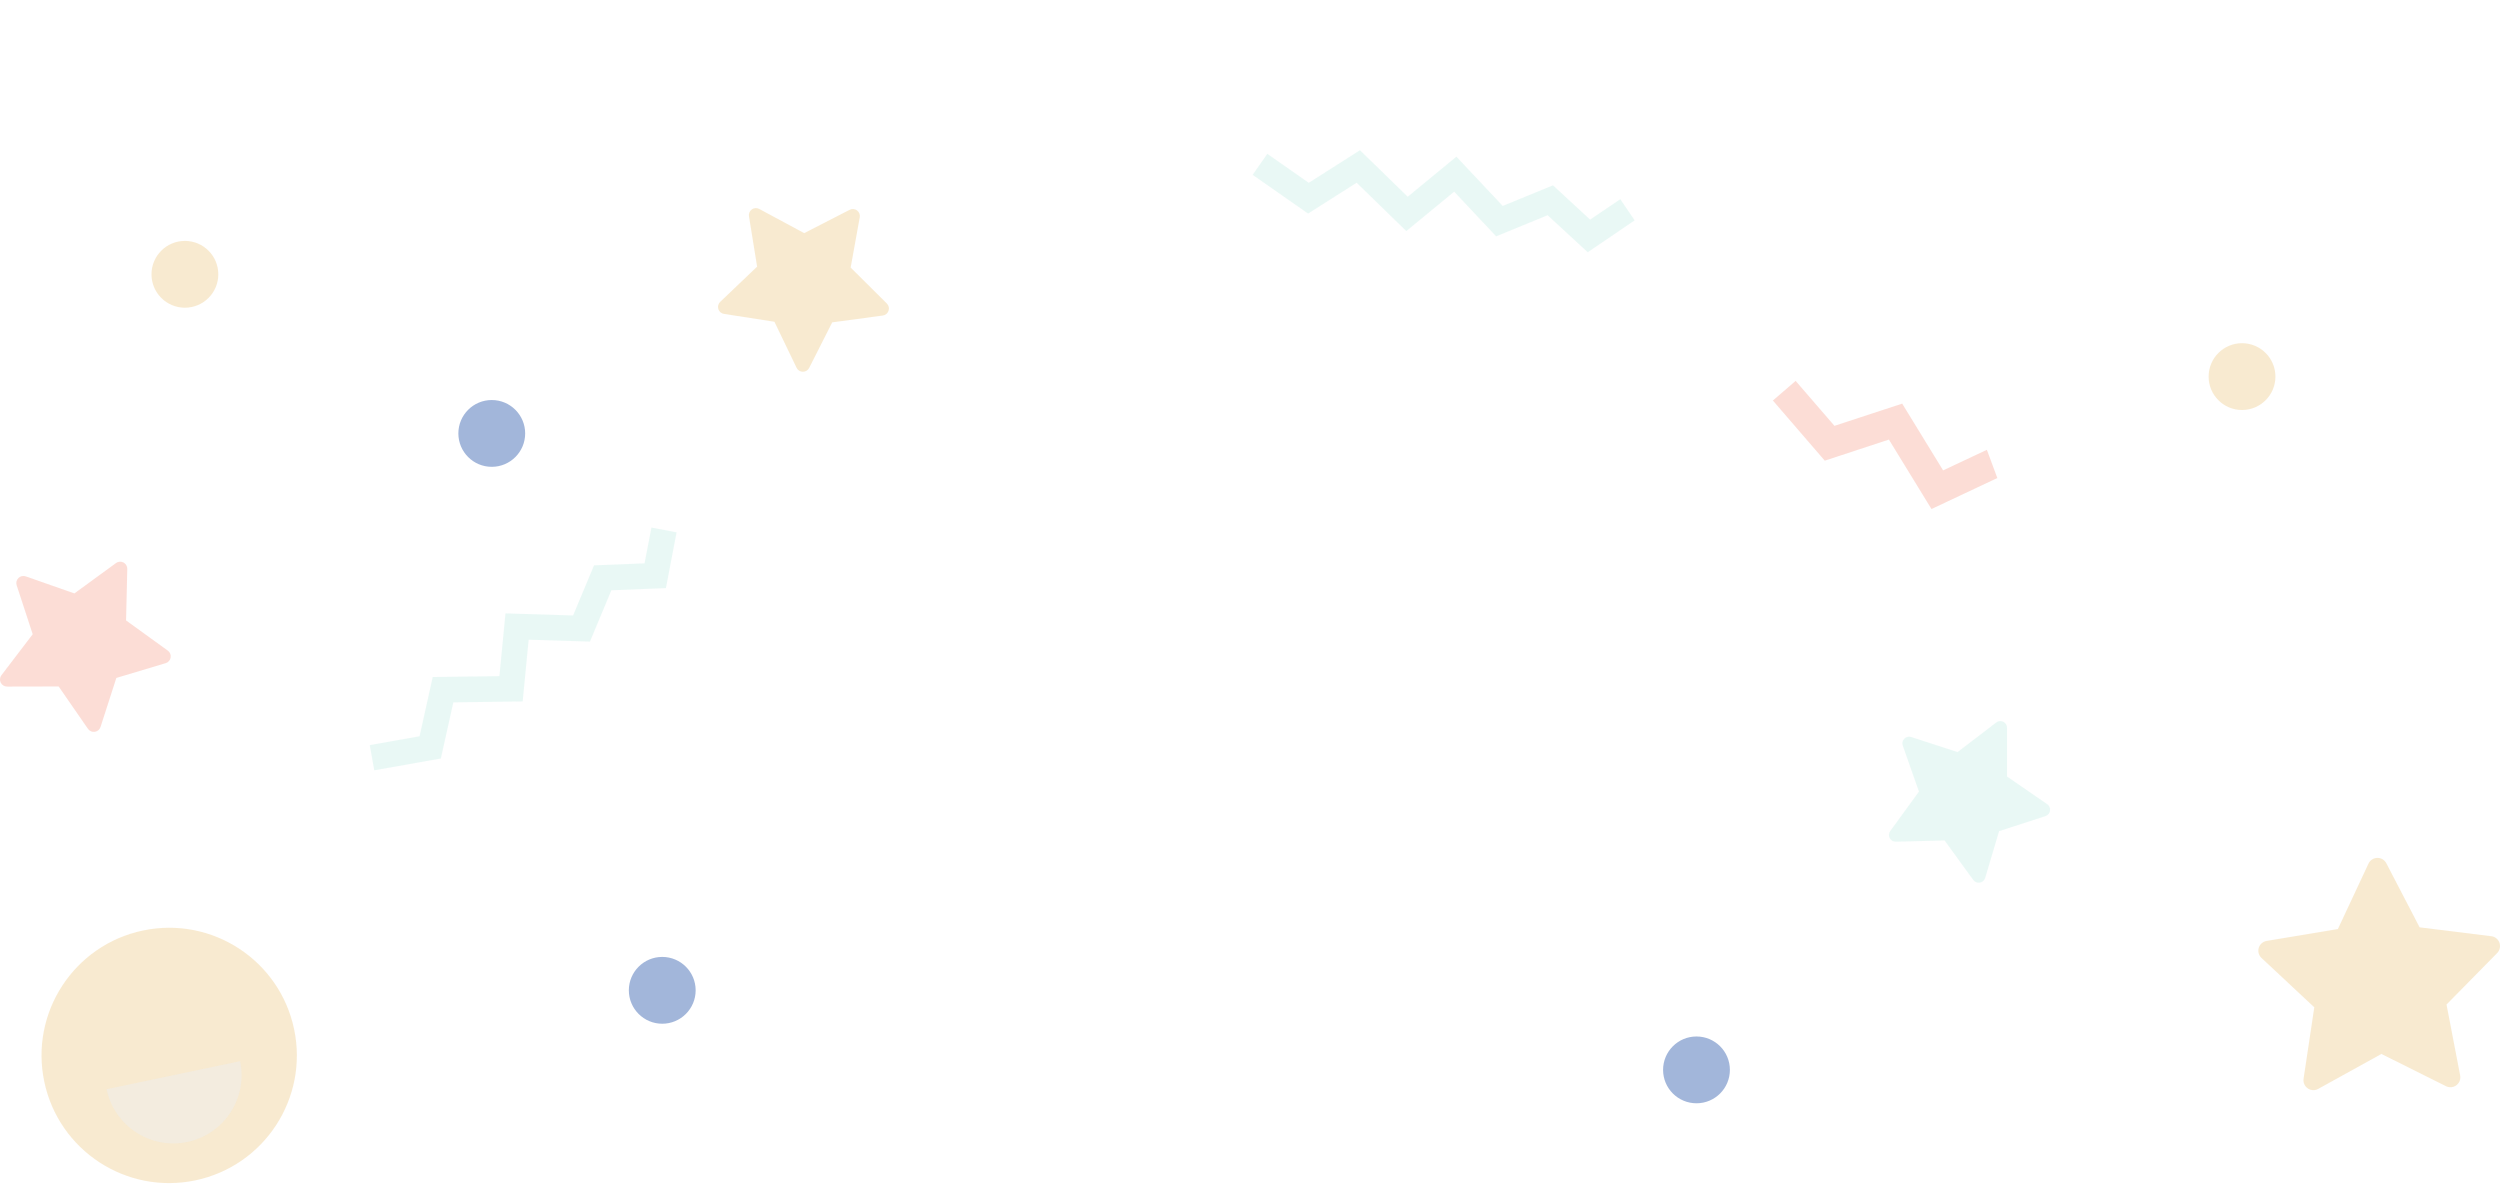
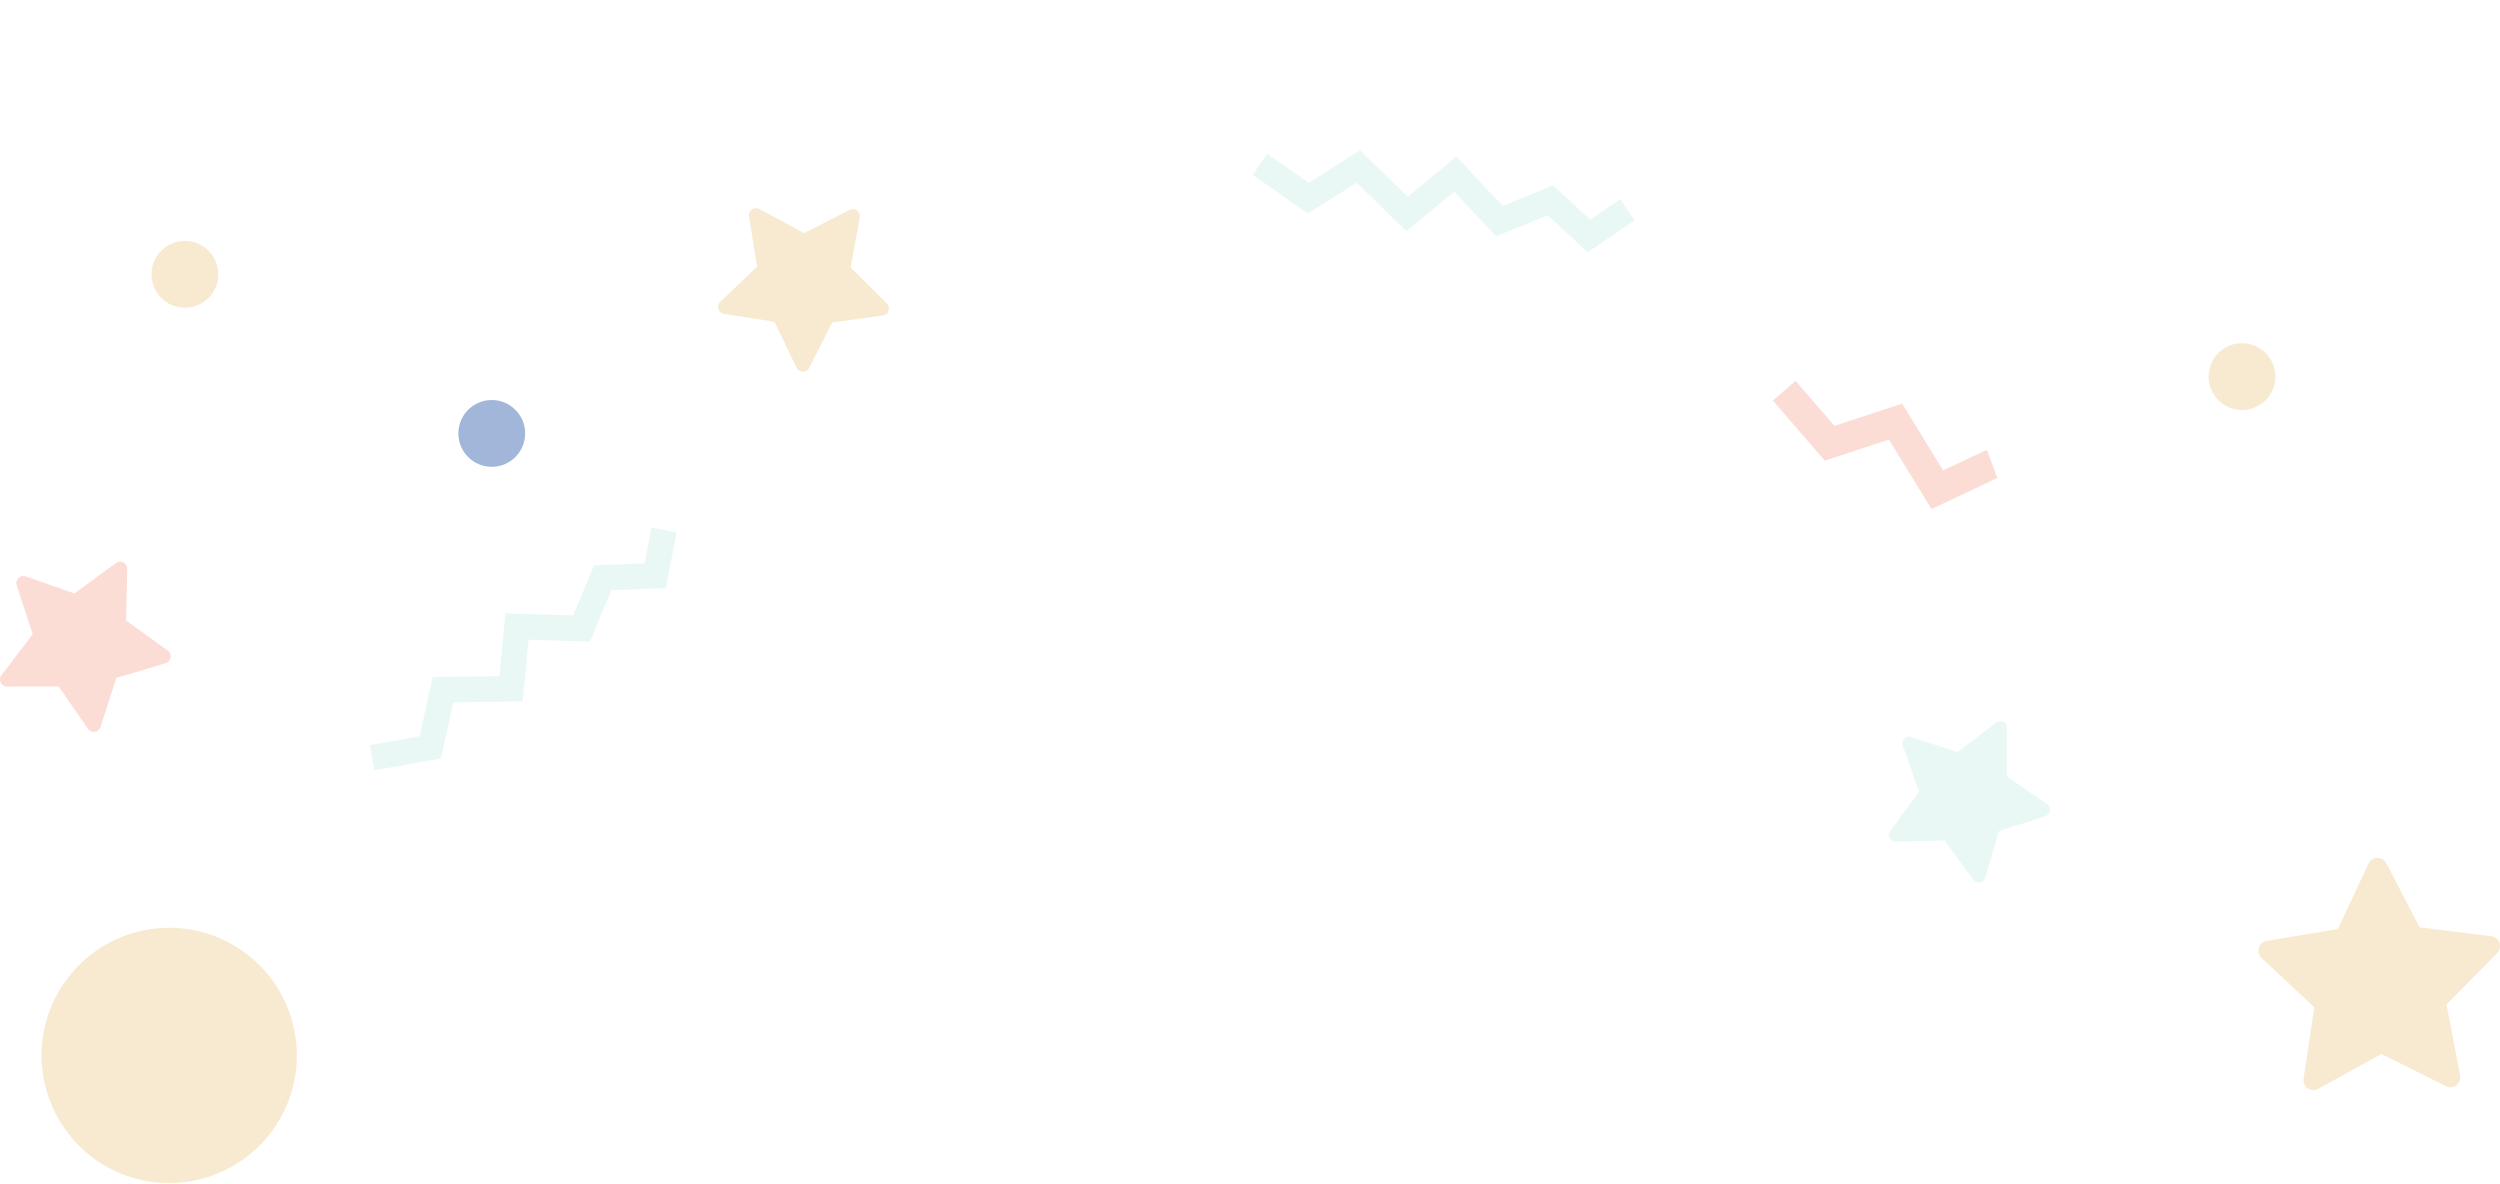
<svg xmlns="http://www.w3.org/2000/svg" id="Pattern" width="219.968" height="104.093" viewBox="0 0 219.968 104.093" fill-opacity="0.5">
  <path id="Path_229" data-name="Path 229" d="M800.2,505.533l-2.52-3.472-4.29.108a.59.59,0,0,1-.491-.937l2.525-3.471L794,493.714a.589.589,0,0,1,.739-.756l4.081,1.328,3.407-2.608a.591.591,0,0,1,.949.468l0,4.29,3.534,2.435a.591.591,0,0,1-.152,1.047l-4.083,1.324-1.224,4.113A.594.594,0,0,1,800.2,505.533Z" transform="translate(-626.581 -428.111)" fill="#d5f3ec" />
  <path id="Path_237" data-name="Path 237" d="M742.32,329.494l-2.579-3.73-4.535.01a.623.623,0,0,1-.5-1l2.751-3.605-1.411-4.31a.623.623,0,0,1,.8-.781l4.279,1.5,3.663-2.674a.624.624,0,0,1,.991.518l-.106,4.533,3.675,2.658a.624.624,0,0,1-.187,1.1l-4.344,1.3-1.392,4.316A.624.624,0,0,1,742.32,329.494Z" transform="translate(-734.58 -265.364)" fill="#fbbcae" />
  <path id="Path_230" data-name="Path 230" d="M926.519,323.908l-4.8.191-1.886,4.516-5.392-.167-.526,5.43-6.1.083-1.1,4.939-5.86,1.039-.394-2.219,4.382-.776L906,331.731l5.867-.077.535-5.521,5.949.182,1.843-4.409,4.444-.177.606-3.148,2.212.423Z" transform="translate(-867.926 -272.162)" fill="#d5f3ec" />
  <path id="Path_234" data-name="Path 234" d="M926.519,323.908l-4.8.191-1.886,4.516-5.392-.167-.526,5.43-6.1.083-1.1,4.939-5.86,1.039-.394-2.219,4.382-.776L906,331.731l5.867-.077.535-5.521,5.949.182,1.843-4.409,4.444-.177.606-3.148,2.212.423Z" transform="translate(-286.411 -861.991) rotate(45)" fill="#d5f3ec" />
  <g id="Group_325" data-name="Group 325" transform="translate(3.654 81.627)">
    <g id="Group_318" data-name="Group 318" transform="translate(0 0)">
      <path id="Path_127" data-name="Path 127" d="M609.539,543a11.231,11.231,0,1,1-13.3-8.687A11.228,11.228,0,0,1,609.539,543Z" transform="translate(-587.314 -534.067)" fill="#f3d6a2" />
-       <path id="Path_128" data-name="Path 128" d="M617.04,597.536a6,6,0,1,0,11.753-2.466Z" transform="translate(-611.318 -583.328)" fill="#efefef" />
    </g>
  </g>
  <path id="Path_226" data-name="Path 226" d="M252.046,916.117l-1.2-6.24,4.458-4.531a.874.874,0,0,0-.516-1.48l-6.308-.781-2.932-5.64a.874.874,0,0,0-1.567.033l-2.693,5.757-6.269,1.045a.873.873,0,0,0-.452,1.5l4.645,4.341-.943,6.287a.873.873,0,0,0,1.286.893l5.563-3.076,5.686,2.839A.871.871,0,0,0,252.046,916.117Z" transform="translate(-35.584 -821.491)" fill="#f3d6a2" />
-   <path id="Path_228" data-name="Path 228" d="M503.188,404.889a2.939,2.939,0,1,1-2.939-2.939A2.939,2.939,0,0,1,503.188,404.889Z" transform="translate(-441.98 -317.753)" fill="#466eb6" />
-   <path id="Path_227" data-name="Path 227" d="M503.188,404.889a2.939,2.939,0,1,1-2.939-2.939A2.939,2.939,0,0,1,503.188,404.889Z" transform="translate(-350.98 -310.753)" fill="#466eb6" />
  <path id="Path_232" data-name="Path 232" d="M503.188,404.889a2.939,2.939,0,1,1-2.939-2.939A2.939,2.939,0,0,1,503.188,404.889Z" transform="translate(-456.98 -366.753)" fill="#466eb6" />
  <path id="Path_233" data-name="Path 233" d="M503.188,404.889a2.939,2.939,0,1,1-2.939-2.939A2.939,2.939,0,0,1,503.188,404.889Z" transform="translate(-302.98 -371.753)" fill="#f3d6a2" />
  <path id="Path_236" data-name="Path 236" d="M503.188,404.889a2.939,2.939,0,1,1-2.939-2.939A2.939,2.939,0,0,1,503.188,404.889Z" transform="translate(-483.98 -380.753)" fill="#f3d6a2" />
  <path id="Path_231" data-name="Path 231" d="M2599.418,398.035,2596.367,401l-5.316-4.381-5,3.788-4.516-2.627-1.33,2.285,6.038,3.517,4.733-3.592,5.532,4.558,4.589-4.466Z" transform="translate(-2153.392 -1183.06) rotate(19)" fill="#fbbcae" />
  <path id="Path_235" data-name="Path 235" d="M2802.1,723.687l-4.452.6-2.029,4.009a.617.617,0,0,1-1.107-.012l-1.95-4.05-4.441-.691a.617.617,0,0,1-.331-1.057l3.249-3.1-.716-4.437a.618.618,0,0,1,.9-.643l3.958,2.131,4-2.052a.617.617,0,0,1,.889.66l-.8,4.421,3.188,3.168A.622.622,0,0,1,2802.1,723.687Z" transform="translate(-2724.423 -695.924)" fill="#f3d6a2" />
</svg>
